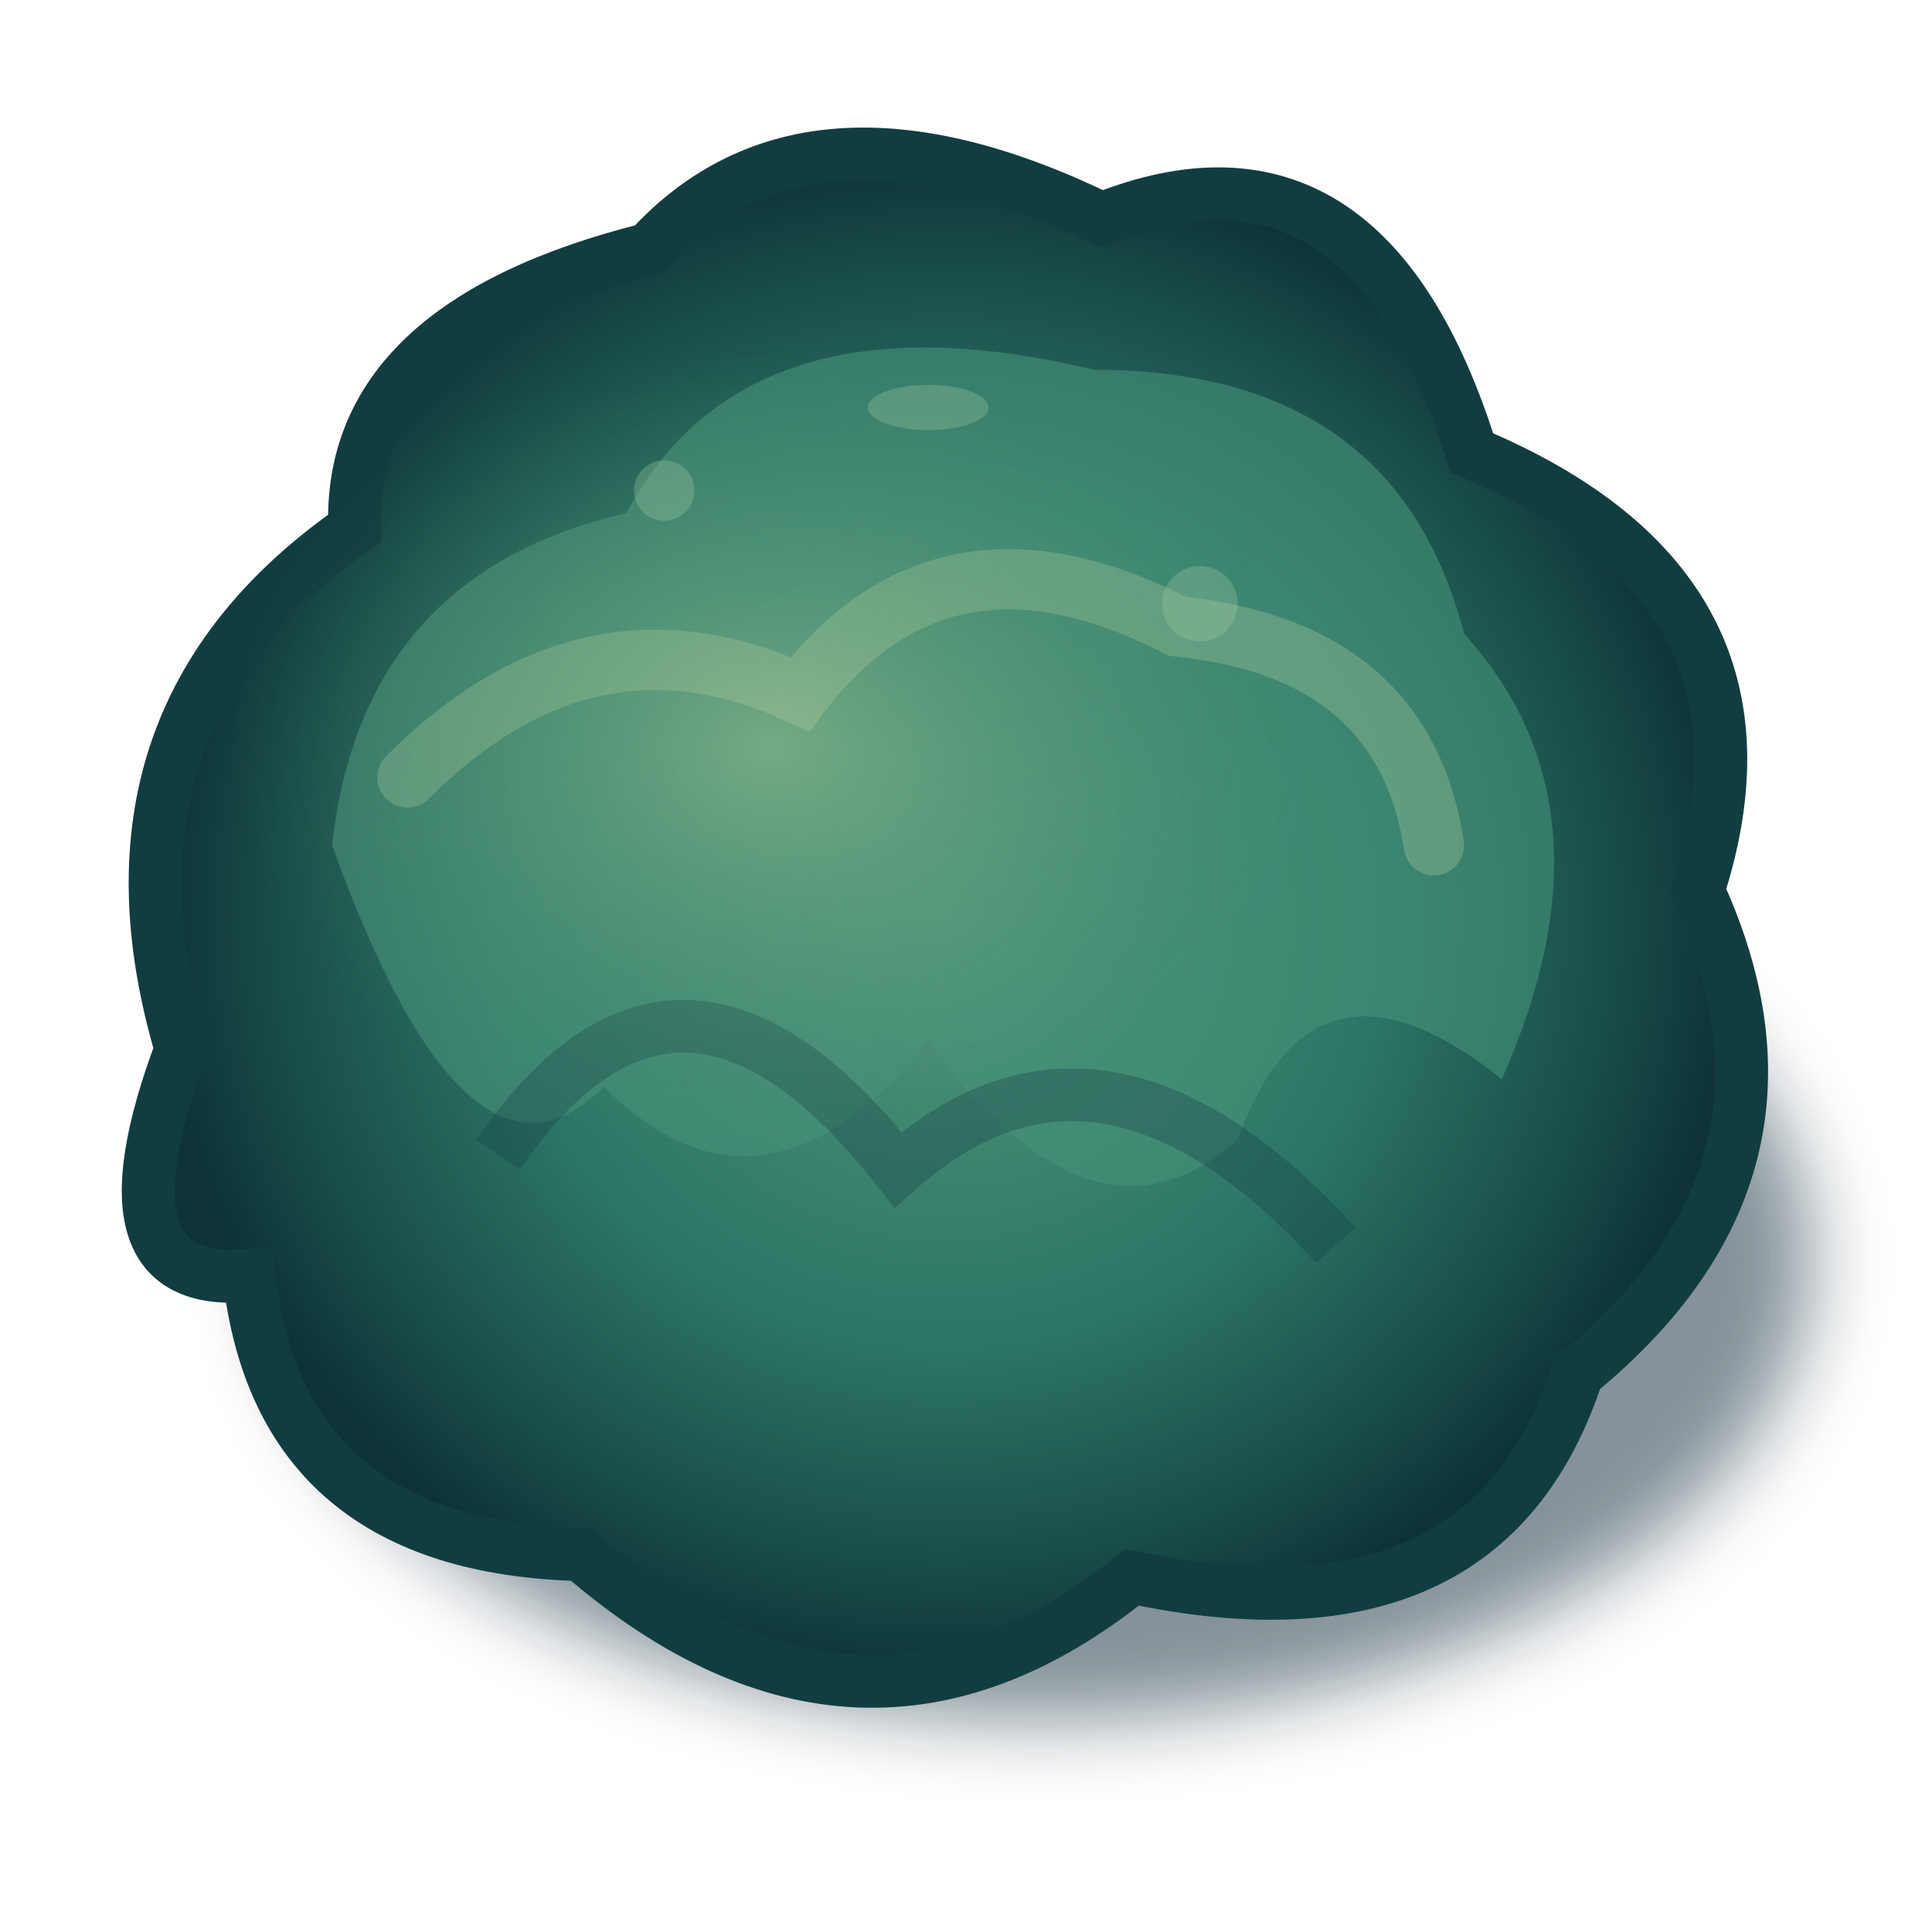
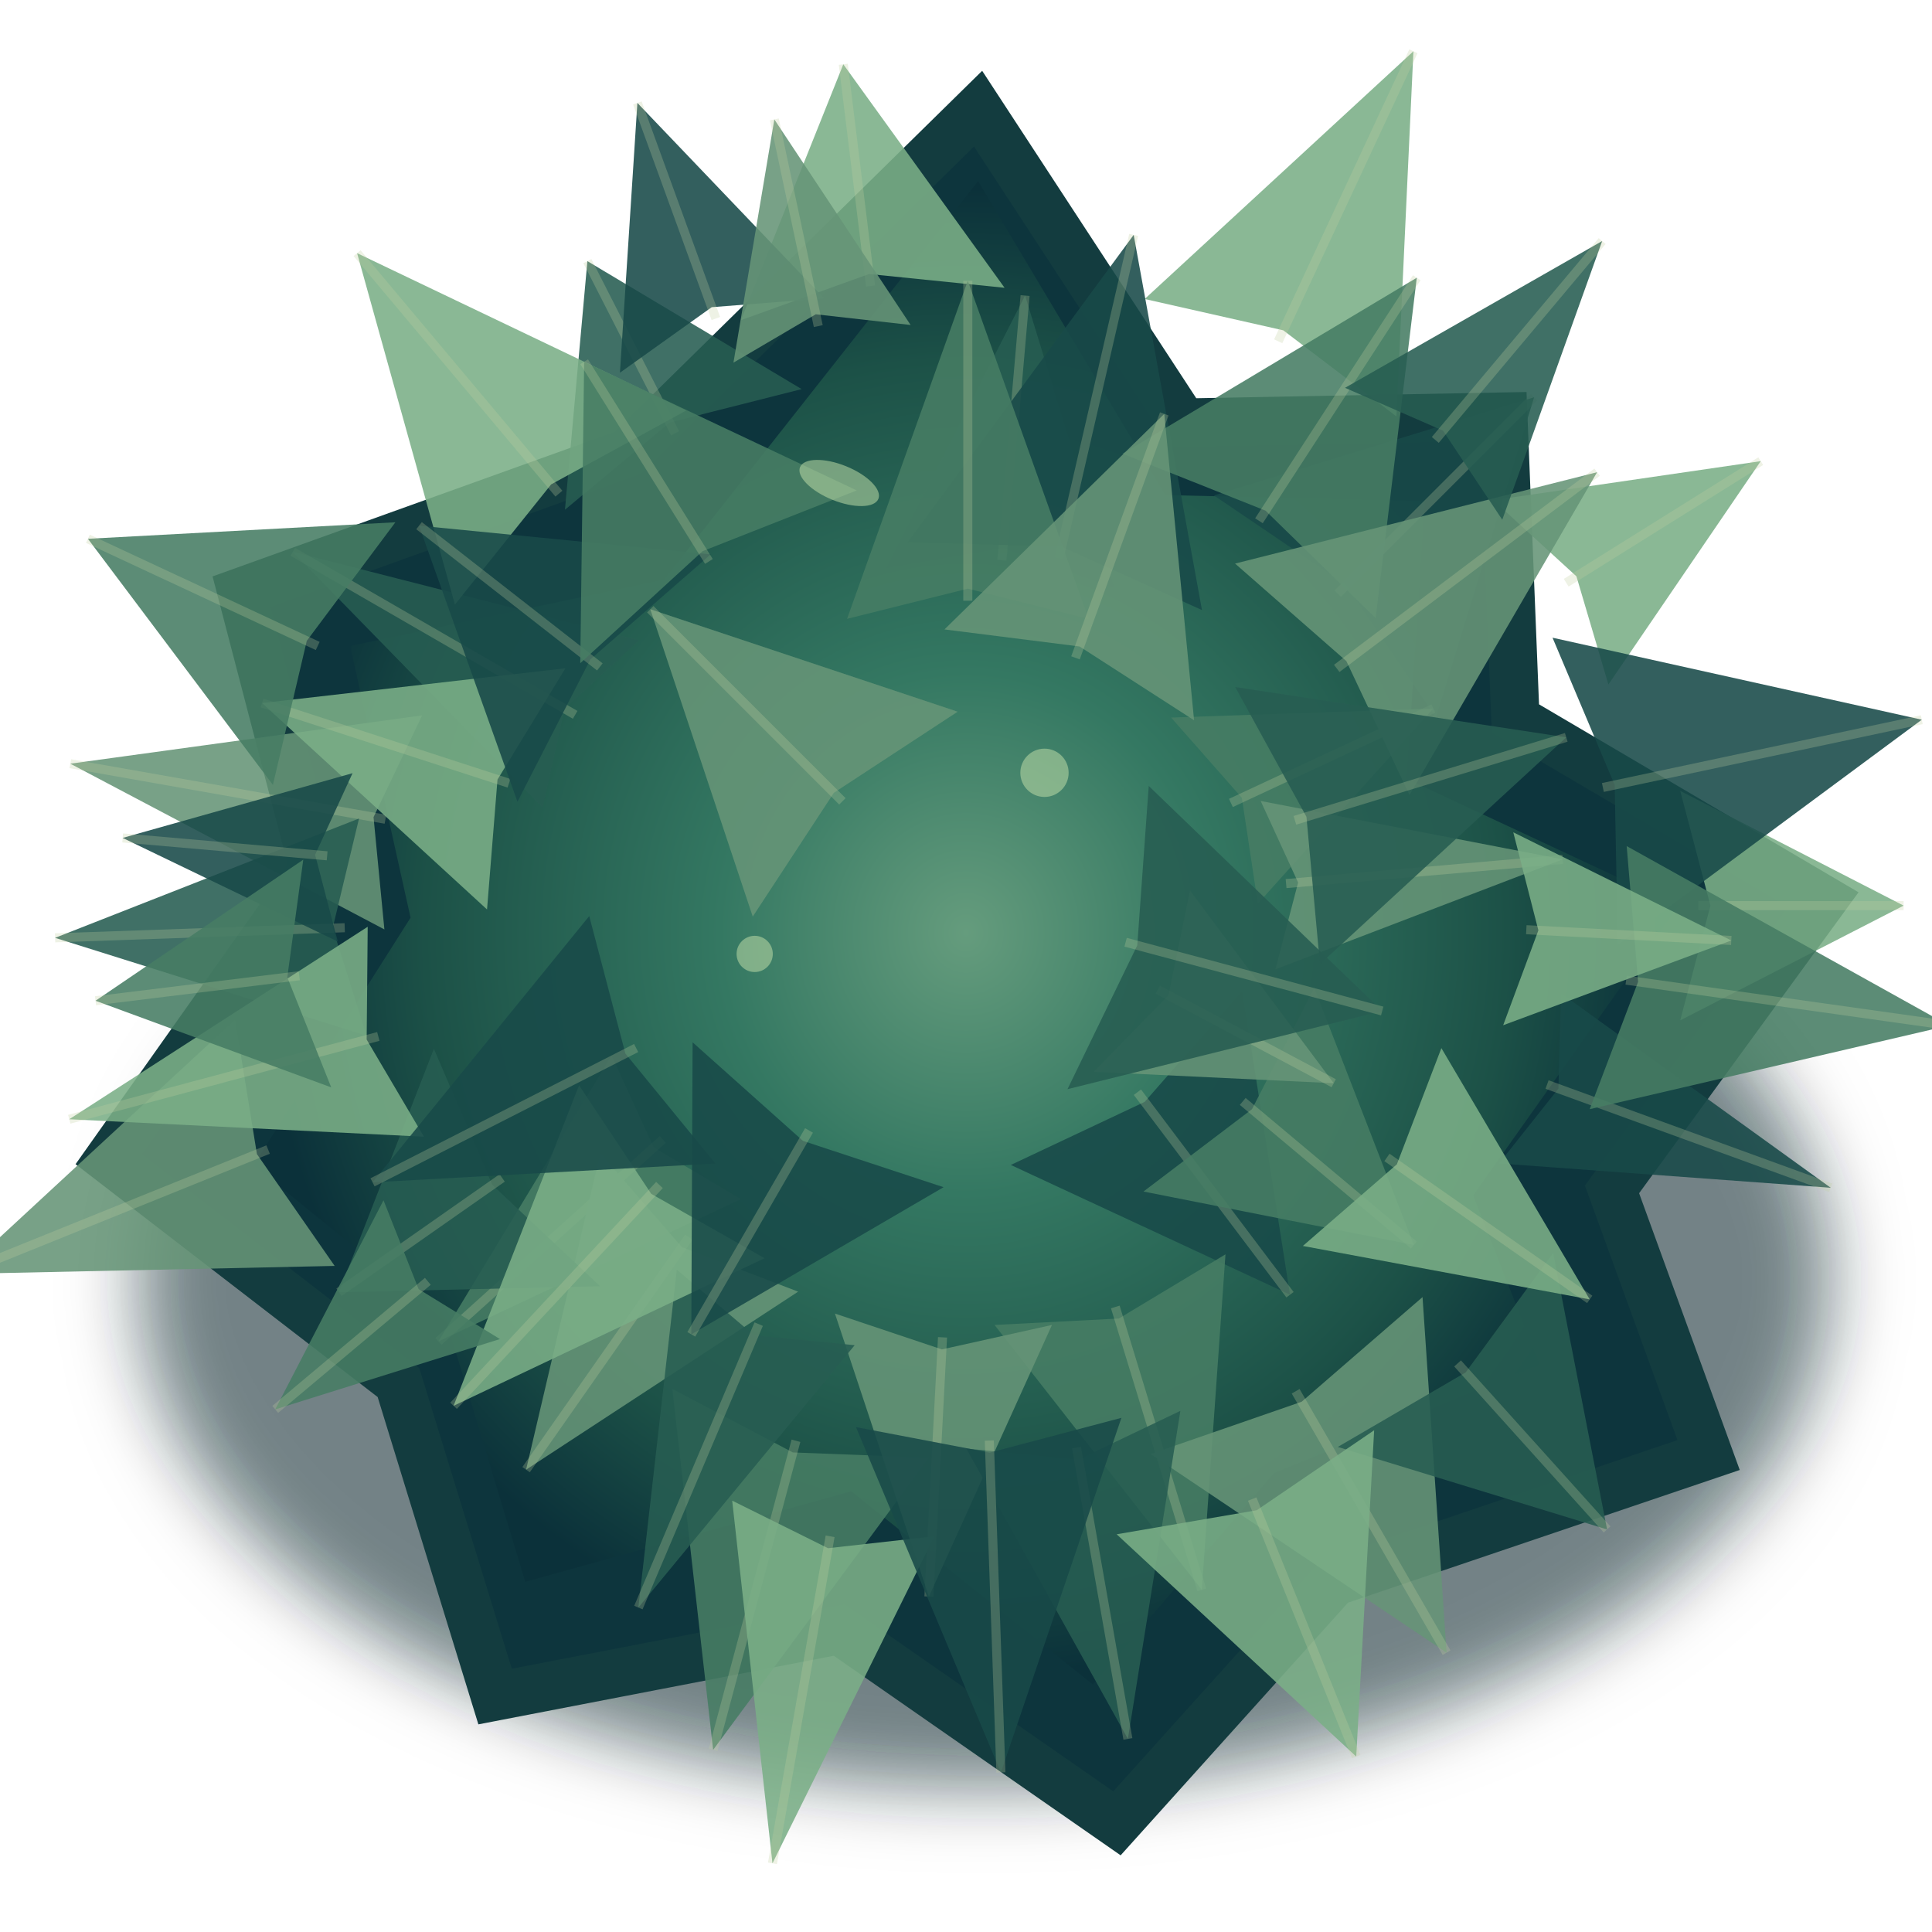
- <svg xmlns="http://www.w3.org/2000/svg" width="256" height="256" viewBox="0 0 256 256">
+ <svg xmlns="http://www.w3.org/2000/svg" width="320" height="320" viewBox="0 0 320 320">
  <defs>
-     <radialGradient id="leaf">
-       <stop stop-color="#52977b" />
-       <stop offset=".56" stop-color="#2c7565" />
-       <stop offset=".85" stop-color="#184c48" />
-       <stop offset="1" stop-color="#0d3238" />
+     <radialGradient id="fol">
+       <stop stop-color="#659c7d" />
+       <stop offset=".35" stop-color="#347862" />
+       <stop offset=".77" stop-color="#1c5147" />
+       <stop offset="1" stop-color="#0b313a" />
    </radialGradient>
-     <radialGradient id="light">
-       <stop stop-color="#c0d69b" stop-opacity=".4" />
-       <stop offset="1" stop-color="#4b8d6a" stop-opacity="0" />
-     </radialGradient>
-     <filter id="shade">
-       <feGaussianBlur stdDeviation="5" />
+     <linearGradient id="needle" x1=".1" y1=".1" x2=".8" y2=".9">
+       <stop stop-color="#c4d4a4" />
+       <stop offset=".35" stop-color="#5c9873" />
+       <stop offset="1" stop-color="#163d42" />
+     </linearGradient>
+     <filter id="sh">
+       <feGaussianBlur stdDeviation="6" />
    </filter>
  </defs>
-   <ellipse cx="138" cy="167" rx="102" ry="61" fill="#031f29" opacity=".48" filter="url(#shade)" />
-   <path d="M24 139Q11 95 47 70Q46 43 86 33Q107 10 146 29Q181 15 195 60Q238 78 225 118Q242 155 209 182Q197 219 150 209Q114 238 77 206Q37 205 33 169Q12 171 24 139Z" fill="url(#leaf)" stroke="#123d40" stroke-width="7" />
-   <path d="M44 112Q48 76 83 68Q99 38 145 49Q185 49 194 84Q215 107 199 143Q174 123 164 151Q145 168 123 138Q101 165 80 144Q62 162 44 112Z" fill="#479179" opacity=".61" />
-   <path d="M54 103Q78 79 106 92Q125 67 156 83Q186 86 190 112" fill="none" stroke="#b2d0a1" stroke-opacity=".32" stroke-linecap="round" stroke-width="8" />
-   <path d="M66 153Q90 118 119 155Q146 131 177 165" fill="none" stroke="#133e45" stroke-opacity=".33" stroke-width="7" />
-   <ellipse cx="102" cy="99" rx="71" ry="53" fill="url(#light)" />
-   <g fill="#9fc8a3" opacity=".32">
-     <circle cx="88" cy="65" r="4" />
-     <ellipse cx="123" cy="54" rx="8" ry="3" />
-     <circle cx="159" cy="80" r="5" />
+   <ellipse cx="163" cy="212" rx="140" ry="84" fill="#041e24" opacity=".55" filter="url(#sh)" />
+   <path d="M162 18L196 70L249 69L251 119L302 149L267 197L283 241L221 262L185 302L139 270L82 281L66 229L18 192L52 144L40 98L104 75Z" fill="#0d353d" stroke="#133c3f" stroke-width="8" />
+   <path d="M162 30L193 82L236 83L233 129L278 150L244 198L255 226L211 244L181 279L141 247L87 262L74 219L42 193L68 152L58 107L110 96Z" fill="url(#fol)" />
+   <g transform="translate(285.3 150.0) rotate(90)">
+     <path d="M0 -30L19 7L0 2L-19 7Z" fill="#7aaf87" opacity=".88" />
+     <path d="M0 -30L0 4" stroke="#c1d2a1" stroke-opacity=".27" stroke-width="1.5" />
+   </g>
+   <g transform="translate(106.8 191.4) rotate(228)">
+     <path d="M0 -46L16 7L0 2L-16 7Z" fill="#467d64" opacity=".88" />
+     <path d="M0 -46L0 4" stroke="#c1d2a1" stroke-opacity=".27" stroke-width="1.5" />
+   </g>
+   <g transform="translate(166.3 88.8) rotate(365)">
+     <path d="M0 -40L19 7L0 2L-19 7Z" fill="#275d52" opacity=".88" />
+     <path d="M0 -40L0 4" stroke="#c1d2a1" stroke-opacity=".27" stroke-width="1.5" />
+   </g>
+   <g transform="translate(190.8 184.1) rotate(503)">
+     <path d="M0 -38L24 7L0 2L-24 7Z" fill="#184a49" opacity=".88" />
+     <path d="M0 -38L0 4" stroke="#c1d2a1" stroke-opacity=".27" stroke-width="1.5" />
+   </g>
+   <g transform="translate(59.9 135.0) rotate(640)">
+     <path d="M0 -49L18 7L0 2L-18 7Z" fill="#669477" opacity=".88" />
+     <path d="M0 -49L0 4" stroke="#c1d2a1" stroke-opacity=".27" stroke-width="1.5" />
+   </g>
+   <g transform="translate(262.8 94.4) rotate(778)">
+     <path d="M0 -34L18 7L0 2L-18 7Z" fill="#7aaf87" opacity=".88" />
+     <path d="M0 -34L0 4" stroke="#c1d2a1" stroke-opacity=".27" stroke-width="1.5" />
+   </g>
+   <g transform="translate(130.8 242.5) rotate(915)">
+     <path d="M0 -49L22 7L0 2L-22 7Z" fill="#467d64" opacity=".88" />
+     <path d="M0 -49L0 4" stroke="#c1d2a1" stroke-opacity=".27" stroke-width="1.5" />
+   </g>
+   <g transform="translate(110.0 68.2) rotate(1053)">
+     <path d="M0 -28L22 7L0 2L-22 7Z" fill="#275d52" opacity=".88" />
+     <path d="M0 -28L0 4" stroke="#c1d2a1" stroke-opacity=".27" stroke-width="1.5" />
+   </g>
+   <g transform="translate(260.0 181.0) rotate(1190)">
+     <path d="M0 -46L15 7L0 2L-15 7Z" fill="#184a49" opacity=".88" />
+     <path d="M0 -46L0 4" stroke="#c1d2a1" stroke-opacity=".27" stroke-width="1.5" />
+   </g>
+   <g transform="translate(40.7 191.9) rotate(1328)">
+     <path d="M0 -51L22 7L0 2L-22 7Z" fill="#669477" opacity=".88" />
+     <path d="M0 -51L0 4" stroke="#c1d2a1" stroke-opacity=".27" stroke-width="1.5" />
+   </g>
+   <g transform="translate(213.4 52.9) rotate(1465)">
+     <path d="M0 -49L23 7L0 2L-23 7Z" fill="#7aaf87" opacity=".88" />
+     <path d="M0 -49L0 4" stroke="#c1d2a1" stroke-opacity=".27" stroke-width="1.5" />
+   </g>
+   <g transform="translate(185.9 220.3) rotate(1603)">
+     <path d="M0 -45L20 7L0 2L-20 7Z" fill="#467d64" opacity=".88" />
+     <path d="M0 -45L0 4" stroke="#c1d2a1" stroke-opacity=".27" stroke-width="1.5" />
+   </g>
+   <g transform="translate(91.8 116.4) rotate(1740)">
+     <path d="M0 -50L16 7L0 2L-16 7Z" fill="#275d52" opacity=".88" />
+     <path d="M0 -50L0 4" stroke="#c1d2a1" stroke-opacity=".27" stroke-width="1.5" />
+   </g>
+   <g transform="translate(269.4 129.6) rotate(1878)">
+     <path d="M0 -50L26 7L0 2L-26 7Z" fill="#184a49" opacity=".88" />
+     <path d="M0 -50L0 4" stroke="#c1d2a1" stroke-opacity=".27" stroke-width="1.5" />
+   </g>
+   <g transform="translate(111.8 208.2) rotate(2015)">
+     <path d="M0 -43L20 7L0 2L-20 7Z" fill="#669477" opacity=".88" />
+     <path d="M0 -43L0 4" stroke="#c1d2a1" stroke-opacity=".27" stroke-width="1.5" />
+   </g>
+   <g transform="translate(143.7 43.4) rotate(2153)">
+     <path d="M0 -33L22 7L0 2L-22 7Z" fill="#7aaf87" opacity=".88" />
+     <path d="M0 -33L0 4" stroke="#c1d2a1" stroke-opacity=".27" stroke-width="1.5" />
+   </g>
+   <g transform="translate(208.9 185.0) rotate(2290)">
+     <path d="M0 -33L22 7L0 2L-22 7Z" fill="#467d64" opacity=".88" />
+     <path d="M0 -33L0 4" stroke="#c1d2a1" stroke-opacity=".27" stroke-width="1.5" />
+   </g>
+   <g transform="translate(53.1 153.8) rotate(2428)">
+     <path d="M0 -44L18 7L0 2L-18 7Z" fill="#275d52" opacity=".88" />
+     <path d="M0 -44L0 4" stroke="#c1d2a1" stroke-opacity=".27" stroke-width="1.5" />
+   </g>
+   <g transform="translate(224.4 95.5) rotate(2565)">
+     <path d="M0 -42L26 7L0 2L-26 7Z" fill="#184a49" opacity=".88" />
+     <path d="M0 -42L0 4" stroke="#c1d2a1" stroke-opacity=".27" stroke-width="1.5" />
+   </g>
+   <g transform="translate(155.9 225.5) rotate(2703)">
+     <path d="M0 -39L18 7L0 2L-18 7Z" fill="#669477" opacity=".88" />
+     <path d="M0 -39L0 4" stroke="#c1d2a1" stroke-opacity=".27" stroke-width="1.5" />
+   </g>
+   <g transform="translate(90.0 78.7) rotate(2840)">
+     <path d="M0 -48L25 7L0 2L-25 7Z" fill="#7aaf87" opacity=".88" />
+     <path d="M0 -48L0 4" stroke="#c1d2a1" stroke-opacity=".27" stroke-width="1.5" />
+   </g>
+   <g transform="translate(273.3 162.9) rotate(2978)">
+     <path d="M0 -50L22 7L0 2L-22 7Z" fill="#467d64" opacity=".88" />
+     <path d="M0 -50L0 4" stroke="#c1d2a1" stroke-opacity=".27" stroke-width="1.5" />
+   </g>
+   <g transform="translate(79.9 197.4) rotate(3115)">
+     <path d="M0 -29L24 7L0 2L-24 7Z" fill="#275d52" opacity=".88" />
+     <path d="M0 -29L0 4" stroke="#c1d2a1" stroke-opacity=".27" stroke-width="1.5" />
+   </g>
+   <g transform="translate(176.3 88.6) rotate(3253)">
+     <path d="M0 -51L25 7L0 2L-25 7Z" fill="#184a49" opacity=".88" />
+     <path d="M0 -51L0 4" stroke="#c1d2a1" stroke-opacity=".27" stroke-width="1.5" />
+   </g>
+   <g transform="translate(216.6 233.9) rotate(3390)">
+     <path d="M0 -46L26 7L0 2L-26 7Z" fill="#669477" opacity=".88" />
+     <path d="M0 -46L0 4" stroke="#c1d2a1" stroke-opacity=".27" stroke-width="1.5" />
+   </g>
+   <g transform="translate(80.5 128.5) rotate(3528)">
+     <path d="M0 -39L21 7L0 2L-21 7Z" fill="#7aaf87" opacity=".88" />
+     <path d="M0 -39L0 4" stroke="#c1d2a1" stroke-opacity=".27" stroke-width="1.5" />
+   </g>
+   <g transform="translate(207.5 131.3) rotate(3665)">
+     <path d="M0 -33L17 7L0 2L-17 7Z" fill="#467d64" opacity=".88" />
+     <path d="M0 -33L0 4" stroke="#c1d2a1" stroke-opacity=".27" stroke-width="1.5" />
+   </g>
+   <g transform="translate(124.1 223.0) rotate(3803)">
+     <path d="M0 -47L16 7L0 2L-16 7Z" fill="#275d52" opacity=".88" />
+     <path d="M0 -47L0 4" stroke="#c1d2a1" stroke-opacity=".27" stroke-width="1.5" />
+   </g>
+   <g transform="translate(117.2 49.0) rotate(3940)">
+     <path d="M0 -34L18 7L0 2L-18 7Z" fill="#184a49" opacity=".88" />
+     <path d="M0 -34L0 4" stroke="#c1d2a1" stroke-opacity=".27" stroke-width="1.5" />
+   </g>
+   <g transform="translate(195.3 165.8) rotate(4078)">
+     <path d="M0 -29L17 7L0 2L-17 7Z" fill="#669477" opacity=".88" />
+     <path d="M0 -29L0 4" stroke="#c1d2a1" stroke-opacity=".27" stroke-width="1.5" />
+   </g>
+   <g transform="translate(58.8 172.7) rotate(4215)">
+     <path d="M0 -49L18 7L0 2L-18 7Z" fill="#7aaf87" opacity=".88" />
+     <path d="M0 -49L0 4" stroke="#c1d2a1" stroke-opacity=".27" stroke-width="1.5" />
+   </g>
+   <g transform="translate(210.7 82.9) rotate(4353)">
+     <path d="M0 -44L25 7L0 2L-25 7Z" fill="#467d64" opacity=".88" />
+     <path d="M0 -44L0 4" stroke="#c1d2a1" stroke-opacity=".27" stroke-width="1.5" />
+   </g>
+   <g transform="translate(179.0 243.7) rotate(4490)">
+     <path d="M0 -45L18 7L0 2L-18 7Z" fill="#275d52" opacity=".88" />
+     <path d="M0 -45L0 4" stroke="#c1d2a1" stroke-opacity=".27" stroke-width="1.5" />
+   </g>
+   <g transform="translate(96.2 108.0) rotate(4628)">
+     <path d="M0 -34L26 7L0 2L-26 7Z" fill="#184a49" opacity=".88" />
+     <path d="M0 -34L0 4" stroke="#c1d2a1" stroke-opacity=".27" stroke-width="1.5" />
+   </g>
+   <g transform="translate(217.0 146.0) rotate(4765)">
+     <path d="M0 -42L14 7L0 2L-14 7Z" fill="#669477" opacity=".88" />
+     <path d="M0 -42L0 4" stroke="#c1d2a1" stroke-opacity=".27" stroke-width="1.5" />
+   </g>
+   <g transform="translate(106.5 199.2) rotate(4903)">
+     <path d="M0 -46L21 7L0 2L-21 7Z" fill="#7aaf87" opacity=".88" />
+     <path d="M0 -46L0 4" stroke="#c1d2a1" stroke-opacity=".27" stroke-width="1.5" />
+   </g>
+   <g transform="translate(160.3 95.5) rotate(5040)">
+     <path d="M0 -49L20 7L0 2L-20 7Z" fill="#467d64" opacity=".88" />
+     <path d="M0 -49L0 4" stroke="#c1d2a1" stroke-opacity=".27" stroke-width="1.5" />
+   </g>
+   <g transform="translate(244.1 228.8) rotate(5178)">
+     <path d="M0 -33L24 7L0 2L-24 7Z" fill="#275d52" opacity=".88" />
+     <path d="M0 -33L0 4" stroke="#c1d2a1" stroke-opacity=".27" stroke-width="1.5" />
+   </g>
+   <g transform="translate(50.2 141.4) rotate(5315)">
+     <path d="M0 -30L14 7L0 2L-14 7Z" fill="#184a49" opacity=".88" />
+     <path d="M0 -30L0 4" stroke="#c1d2a1" stroke-opacity=".27" stroke-width="1.5" />
+   </g>
+   <g transform="translate(224.6 108.3) rotate(5453)">
+     <path d="M0 -50L24 7L0 2L-24 7Z" fill="#669477" opacity=".88" />
+     <path d="M0 -50L0 4" stroke="#c1d2a1" stroke-opacity=".27" stroke-width="1.5" />
+   </g>
+   <g transform="translate(136.8 258.4) rotate(5590)">
+     <path d="M0 -51L17 7L0 2L-17 7Z" fill="#7aaf87" opacity=".88" />
+     <path d="M0 -51L0 4" stroke="#c1d2a1" stroke-opacity=".27" stroke-width="1.5" />
+   </g>
+   <g transform="translate(115.3 89.6) rotate(5728)">
+     <path d="M0 -35L27 7L0 2L-27 7Z" fill="#467d64" opacity=".88" />
+     <path d="M0 -35L0 4" stroke="#c1d2a1" stroke-opacity=".27" stroke-width="1.5" />
+   </g>
+   <g transform="translate(190.3 157.1) rotate(5865)">
+     <path d="M0 -40L26 7L0 2L-26 7Z" fill="#275d52" opacity=".88" />
+     <path d="M0 -40L0 4" stroke="#c1d2a1" stroke-opacity=".27" stroke-width="1.5" />
+   </g>
+   <g transform="translate(101.8 175.4) rotate(6003)">
+     <path d="M0 -45L23 7L0 2L-23 7Z" fill="#184a49" opacity=".88" />
+     <path d="M0 -45L0 4" stroke="#c1d2a1" stroke-opacity=".27" stroke-width="1.5" />
+   </g>
+   <g transform="translate(179.5 105.2) rotate(6140)">
+     <path d="M0 -39L22 7L0 2L-22 7Z" fill="#669477" opacity=".88" />
+     <path d="M0 -39L0 4" stroke="#c1d2a1" stroke-opacity=".27" stroke-width="1.5" />
+   </g>
+   <g transform="translate(208.9 252.0) rotate(6278)">
+     <path d="M0 -42L23 7L0 2L-23 7Z" fill="#7aaf87" opacity=".88" />
+     <path d="M0 -42L0 4" stroke="#c1d2a1" stroke-opacity=".27" stroke-width="1.5" />
+   </g>
+   <g transform="translate(49.0 105.3) rotate(6415)">
+     <path d="M0 -38L24 7L0 2L-24 7Z" fill="#467d64" opacity=".88" />
+     <path d="M0 -38L0 4" stroke="#c1d2a1" stroke-opacity=".27" stroke-width="1.5" />
+   </g>
+   <g transform="translate(218.3 134.7) rotate(6553)">
+     <path d="M0 -43L24 7L0 2L-24 7Z" fill="#275d52" opacity=".88" />
+     <path d="M0 -43L0 4" stroke="#c1d2a1" stroke-opacity=".27" stroke-width="1.5" />
+   </g>
+   <g transform="translate(132.0 190.7) rotate(6690)">
+     <path d="M0 -35L24 7L0 2L-24 7Z" fill="#184a49" opacity=".88" />
+     <path d="M0 -35L0 4" stroke="#c1d2a1" stroke-opacity=".27" stroke-width="1.5" />
+   </g>
+   <g transform="translate(134.7 50.1) rotate(6828)">
+     <path d="M0 -31L15 7L0 2L-15 7Z" fill="#669477" opacity=".88" />
+     <path d="M0 -31L0 4" stroke="#c1d2a1" stroke-opacity=".27" stroke-width="1.5" />
+   </g>
+   <g transform="translate(233.0 194.0) rotate(6965)">
+     <path d="M0 -37L20 7L0 2L-20 7Z" fill="#7aaf87" opacity=".88" />
+     <path d="M0 -37L0 4" stroke="#c1d2a1" stroke-opacity=".27" stroke-width="1.5" />
+   </g>
+   <g transform="translate(45.6 162.1) rotate(7103)">
+     <path d="M0 -30L19 7L0 2L-19 7Z" fill="#467d64" opacity=".88" />
+     <path d="M0 -30L0 4" stroke="#c1d2a1" stroke-opacity=".27" stroke-width="1.5" />
+   </g>
+   <g transform="translate(240.3 69.8) rotate(7240)">
+     <path d="M0 -39L17 7L0 2L-17 7Z" fill="#275d52" opacity=".88" />
+     <path d="M0 -39L0 4" stroke="#c1d2a1" stroke-opacity=".27" stroke-width="1.5" />
+   </g>
+   <g transform="translate(164.0 242.6) rotate(7378)">
+     <path d="M0 -51L22 7L0 2L-22 7Z" fill="#184a49" opacity=".88" />
+     <path d="M0 -51L0 4" stroke="#c1d2a1" stroke-opacity=".27" stroke-width="1.5" />
+   </g>
+   <g transform="translate(136.7 129.9) rotate(7515)">
+     <path d="M0 -41L24 7L0 2L-24 7Z" fill="#669477" opacity=".88" />
+     <path d="M0 -41L0 4" stroke="#c1d2a1" stroke-opacity=".27" stroke-width="1.5" />
+   </g>
+   <g transform="translate(256.8 154.2) rotate(7653)">
+     <path d="M0 -30L16 7L0 2L-16 7Z" fill="#7aaf87" opacity=".88" />
+     <path d="M0 -30L0 4" stroke="#c1d2a1" stroke-opacity=".27" stroke-width="1.5" />
+   </g>
+   <g transform="translate(67.8 214.8) rotate(7790)">
+     <path d="M0 -29L15 7L0 2L-15 7Z" fill="#467d64" opacity=".88" />
+     <path d="M0 -29L0 4" stroke="#c1d2a1" stroke-opacity=".27" stroke-width="1.5" />
+   </g>
+   <g fill="#bcdaa5" opacity=".55">
+     <ellipse cx="139" cy="80" rx="7" ry="3" transform="rotate(22 139 80)" />
+     <circle cx="173" cy="128" r="4" />
+     <circle cx="125" cy="158" r="3" />
  </g>
</svg>
